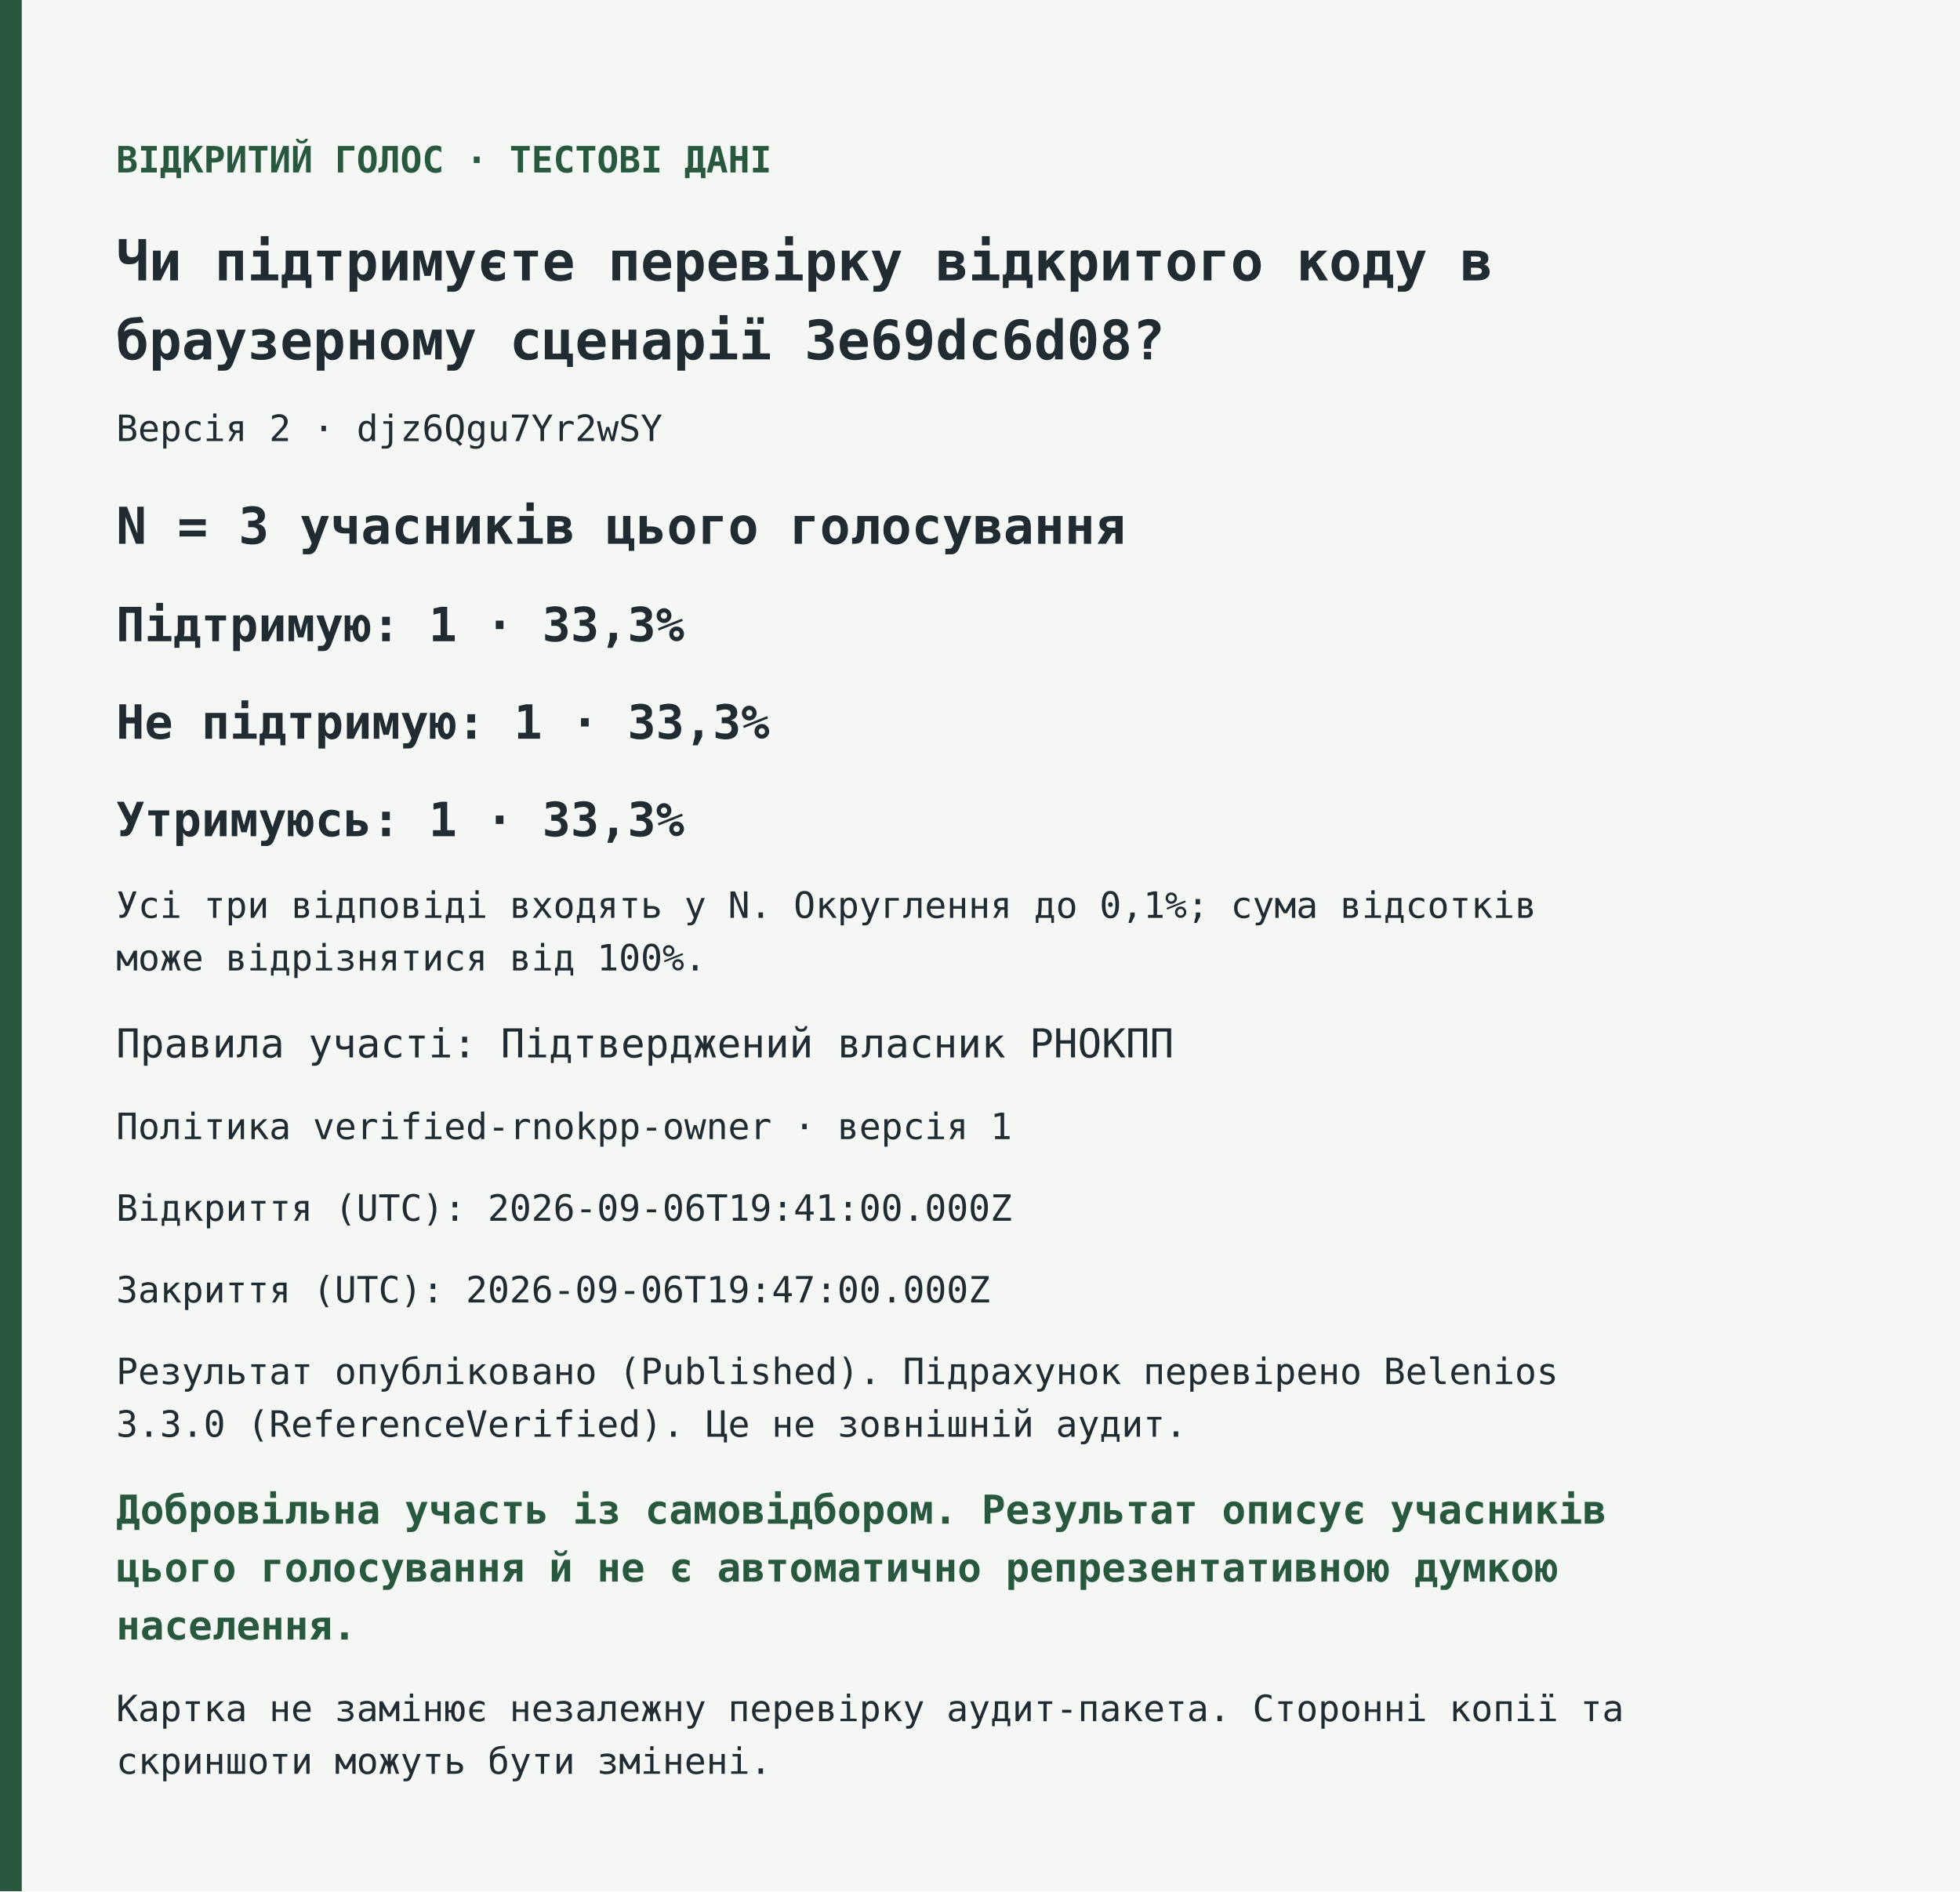
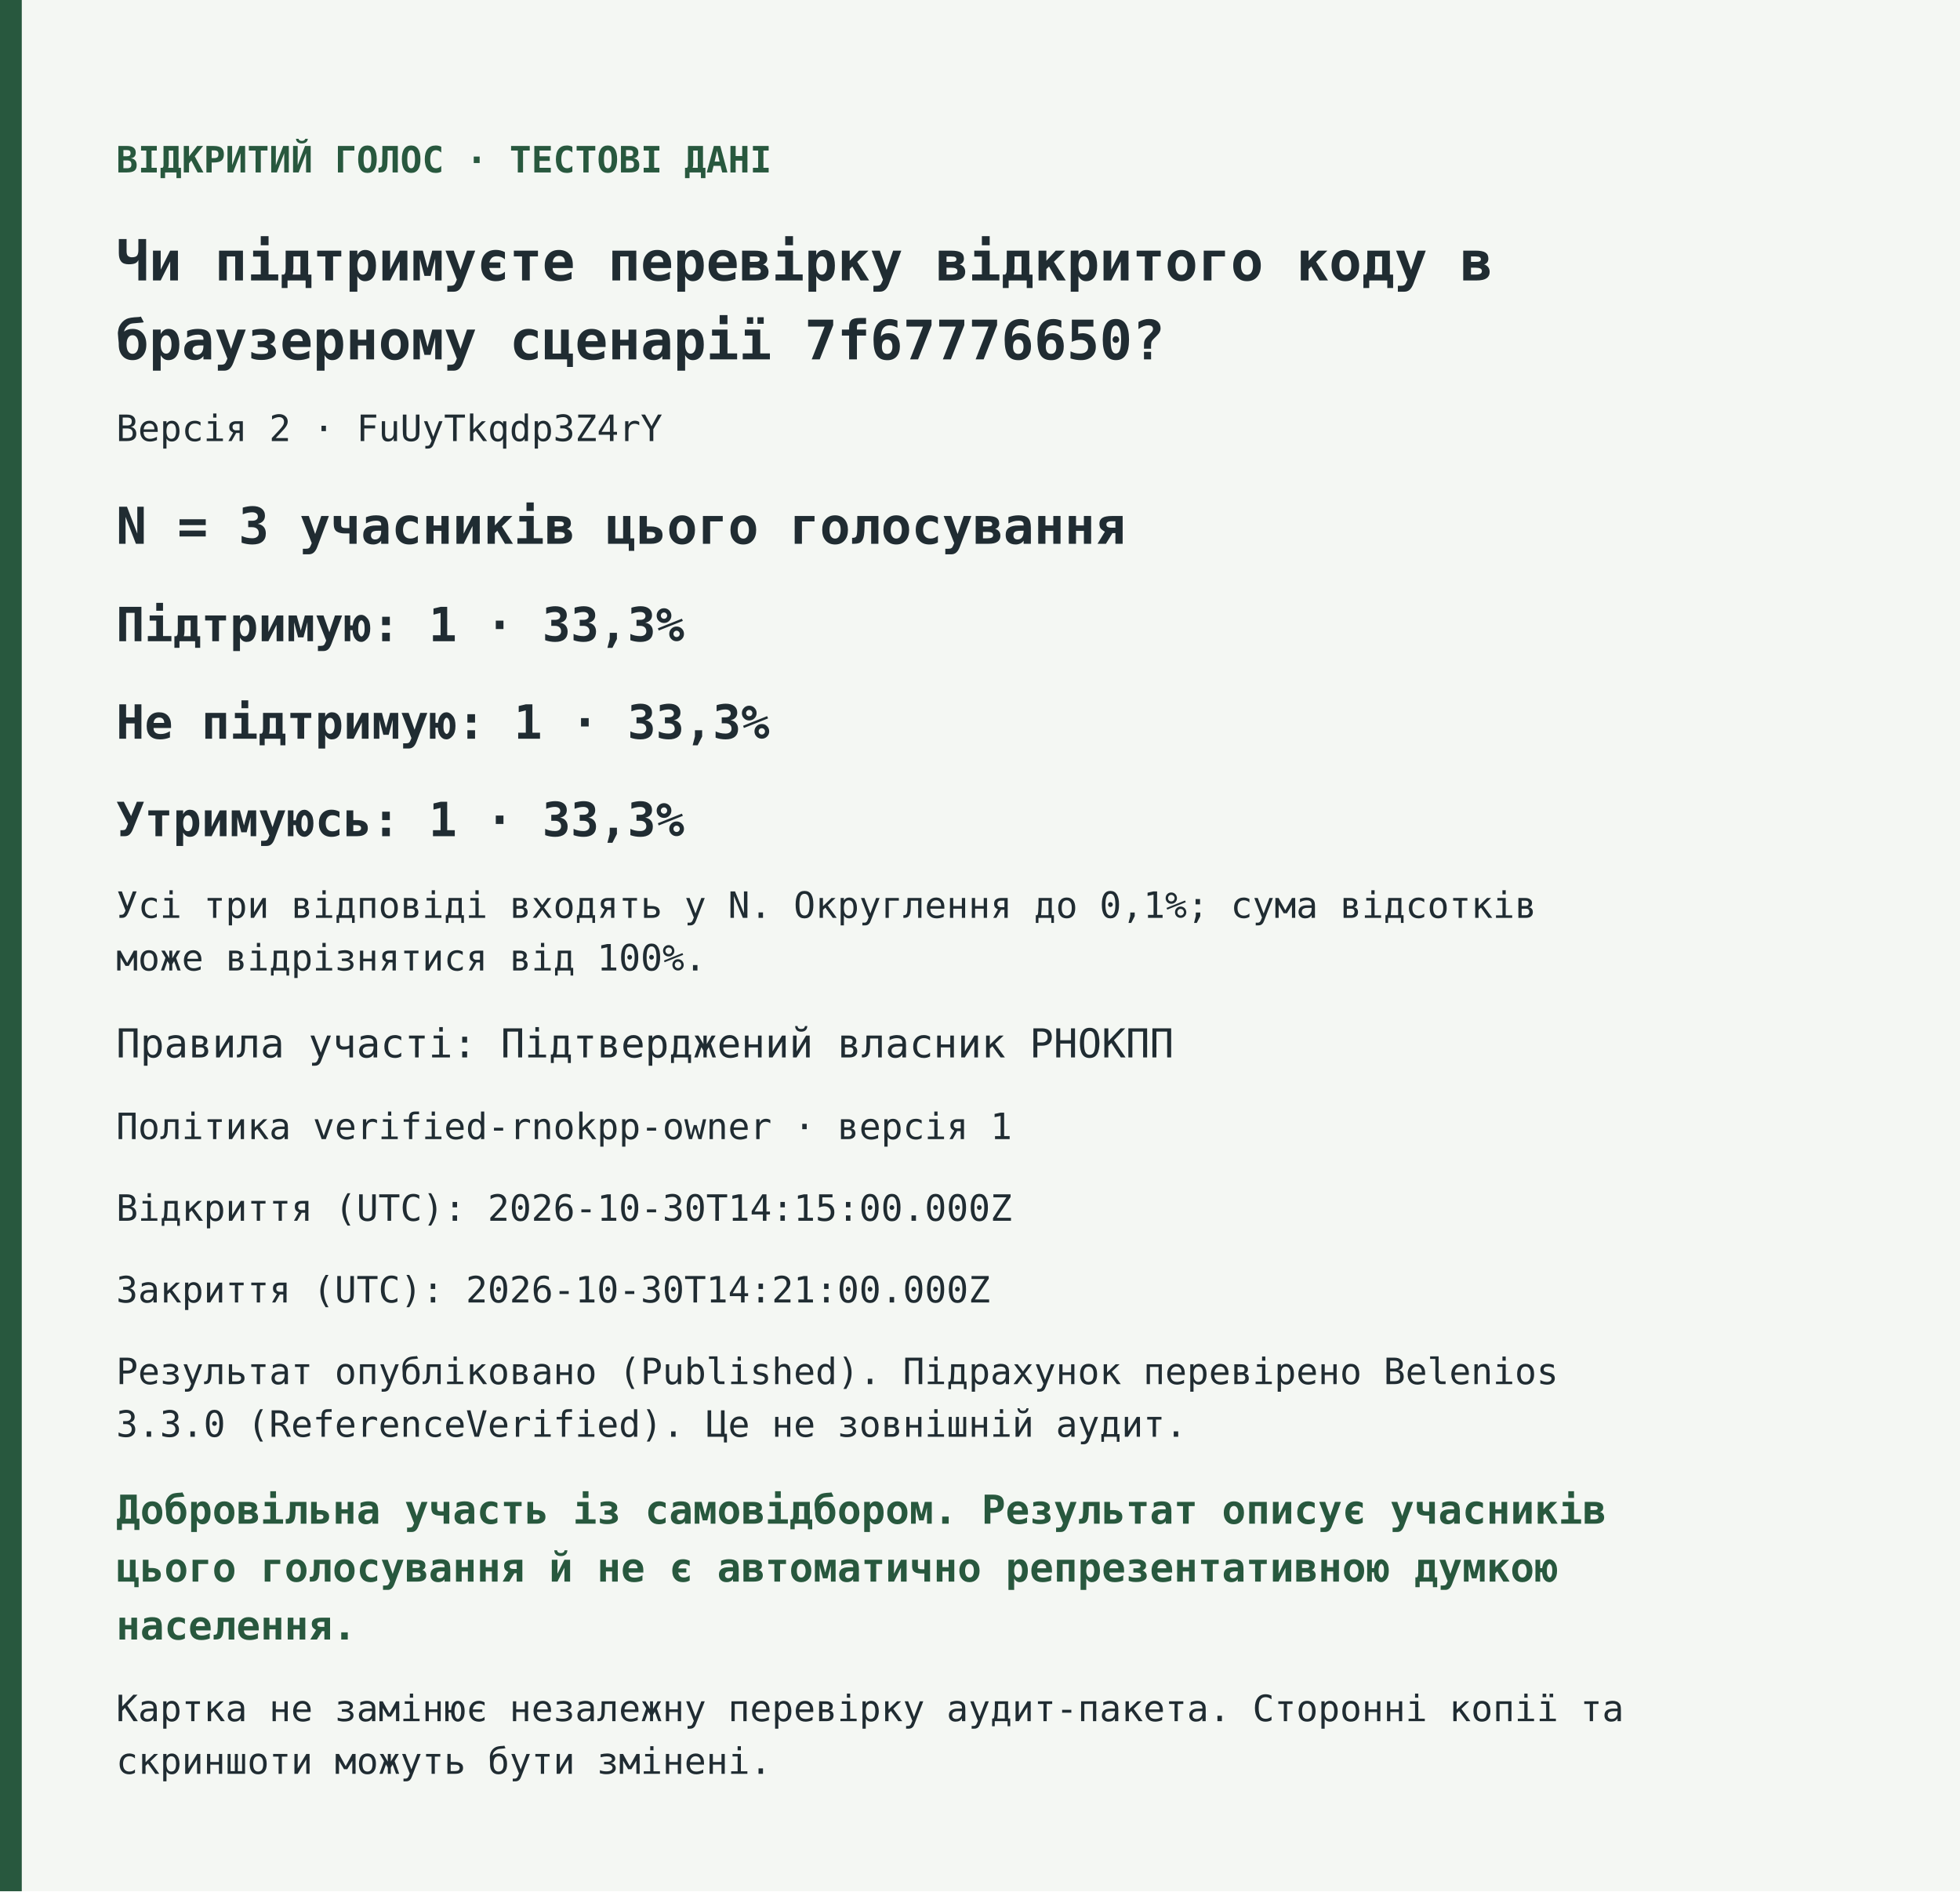
<svg xmlns="http://www.w3.org/2000/svg" width="1080" height="1042" viewBox="0 0 1080 1042" role="img" aria-labelledby="title description">
  <rect width="100%" height="100%" fill="#f4f7f3" />
  <rect x="0" y="0" width="12" height="100%" fill="#28583e" />
  <g font-family="monospace">
    <text fill="#28583e" font-size="20" font-weight="700" xml:space="preserve">
      <tspan x="64" y="95">ВІДКРИТИЙ ГОЛОС · ТЕСТОВІ ДАНІ</tspan>
    </text>
    <text fill="#202c32" font-size="30" font-weight="700" xml:space="preserve">
      <tspan x="64" y="154.5">Чи підтримуєте перевірку відкритого коду в </tspan>
-       <tspan x="64" y="198">браузерному сценарії 3e69dc6d08?</tspan>
+       <tspan x="64" y="198">браузерному сценарії 7f67776650?</tspan>
    </text>
    <text fill="#202c32" font-size="20" font-weight="400" xml:space="preserve">
-       <tspan x="64" y="243">Версія 2 · djz6Qgu7Yr2wSY</tspan>
+       <tspan x="64" y="243">Версія 2 · FuUyTkqdp3Z4rY</tspan>
    </text>
    <text fill="#202c32" font-size="28" font-weight="700" xml:space="preserve">
      <tspan x="64" y="299.6">N = 3 учасників цього голосування</tspan>
    </text>
    <text fill="#202c32" font-size="26" font-weight="700" xml:space="preserve">
      <tspan x="64" y="353.3">Підтримую: 1 · 33,3%</tspan>
    </text>
    <text fill="#202c32" font-size="26" font-weight="700" xml:space="preserve">
      <tspan x="64" y="407">Не підтримую: 1 · 33,3%</tspan>
    </text>
    <text fill="#202c32" font-size="26" font-weight="700" xml:space="preserve">
      <tspan x="64" y="460.7">Утримуюсь: 1 · 33,3%</tspan>
    </text>
    <text fill="#202c32" font-size="20" font-weight="400" xml:space="preserve">
      <tspan x="64" y="505.7">Усі три відповіді входять у N. Округлення до 0,1%; сума відсотків </tspan>
      <tspan x="64" y="534.7">може відрізнятися від 100%.</tspan>
    </text>
    <text fill="#202c32" font-size="22" font-weight="400" xml:space="preserve">
      <tspan x="64" y="582.6">Правила участі: Підтверджений власник РНОКПП</tspan>
    </text>
    <text fill="#202c32" font-size="20" font-weight="400" xml:space="preserve">
      <tspan x="64" y="627.6">Політика verified-rnokpp-owner · версія 1</tspan>
    </text>
    <text fill="#202c32" font-size="20" font-weight="400" xml:space="preserve">
-       <tspan x="64" y="672.6">Відкриття (UTC): 2026-09-06T19:41:00.000Z</tspan>
+       <tspan x="64" y="672.6">Відкриття (UTC): 2026-10-30T14:15:00.000Z</tspan>
    </text>
    <text fill="#202c32" font-size="20" font-weight="400" xml:space="preserve">
-       <tspan x="64" y="717.6">Закриття (UTC): 2026-09-06T19:47:00.000Z</tspan>
+       <tspan x="64" y="717.6">Закриття (UTC): 2026-10-30T14:21:00.000Z</tspan>
    </text>
    <text fill="#202c32" font-size="20" font-weight="400" xml:space="preserve">
      <tspan x="64" y="762.6">Результат опубліковано (Published). Підрахунок перевірено Belenios </tspan>
      <tspan x="64" y="791.6">3.3.0 (ReferenceVerified). Це не зовнішній аудит.</tspan>
    </text>
    <text fill="#28583e" font-size="22" font-weight="700" xml:space="preserve">
      <tspan x="64" y="839.5">Добровільна участь із самовідбором. Результат описує учасників </tspan>
      <tspan x="64" y="871.4">цього голосування й не є автоматично репрезентативною думкою </tspan>
      <tspan x="64" y="903.3">населення.</tspan>
    </text>
    <text fill="#202c32" font-size="20" font-weight="400" xml:space="preserve">
      <tspan x="64" y="948.3">Картка не замінює незалежну перевірку аудит-пакета. Сторонні копії та </tspan>
      <tspan x="64" y="977.3">скриншоти можуть бути змінені.</tspan>
    </text>
  </g>
</svg>
